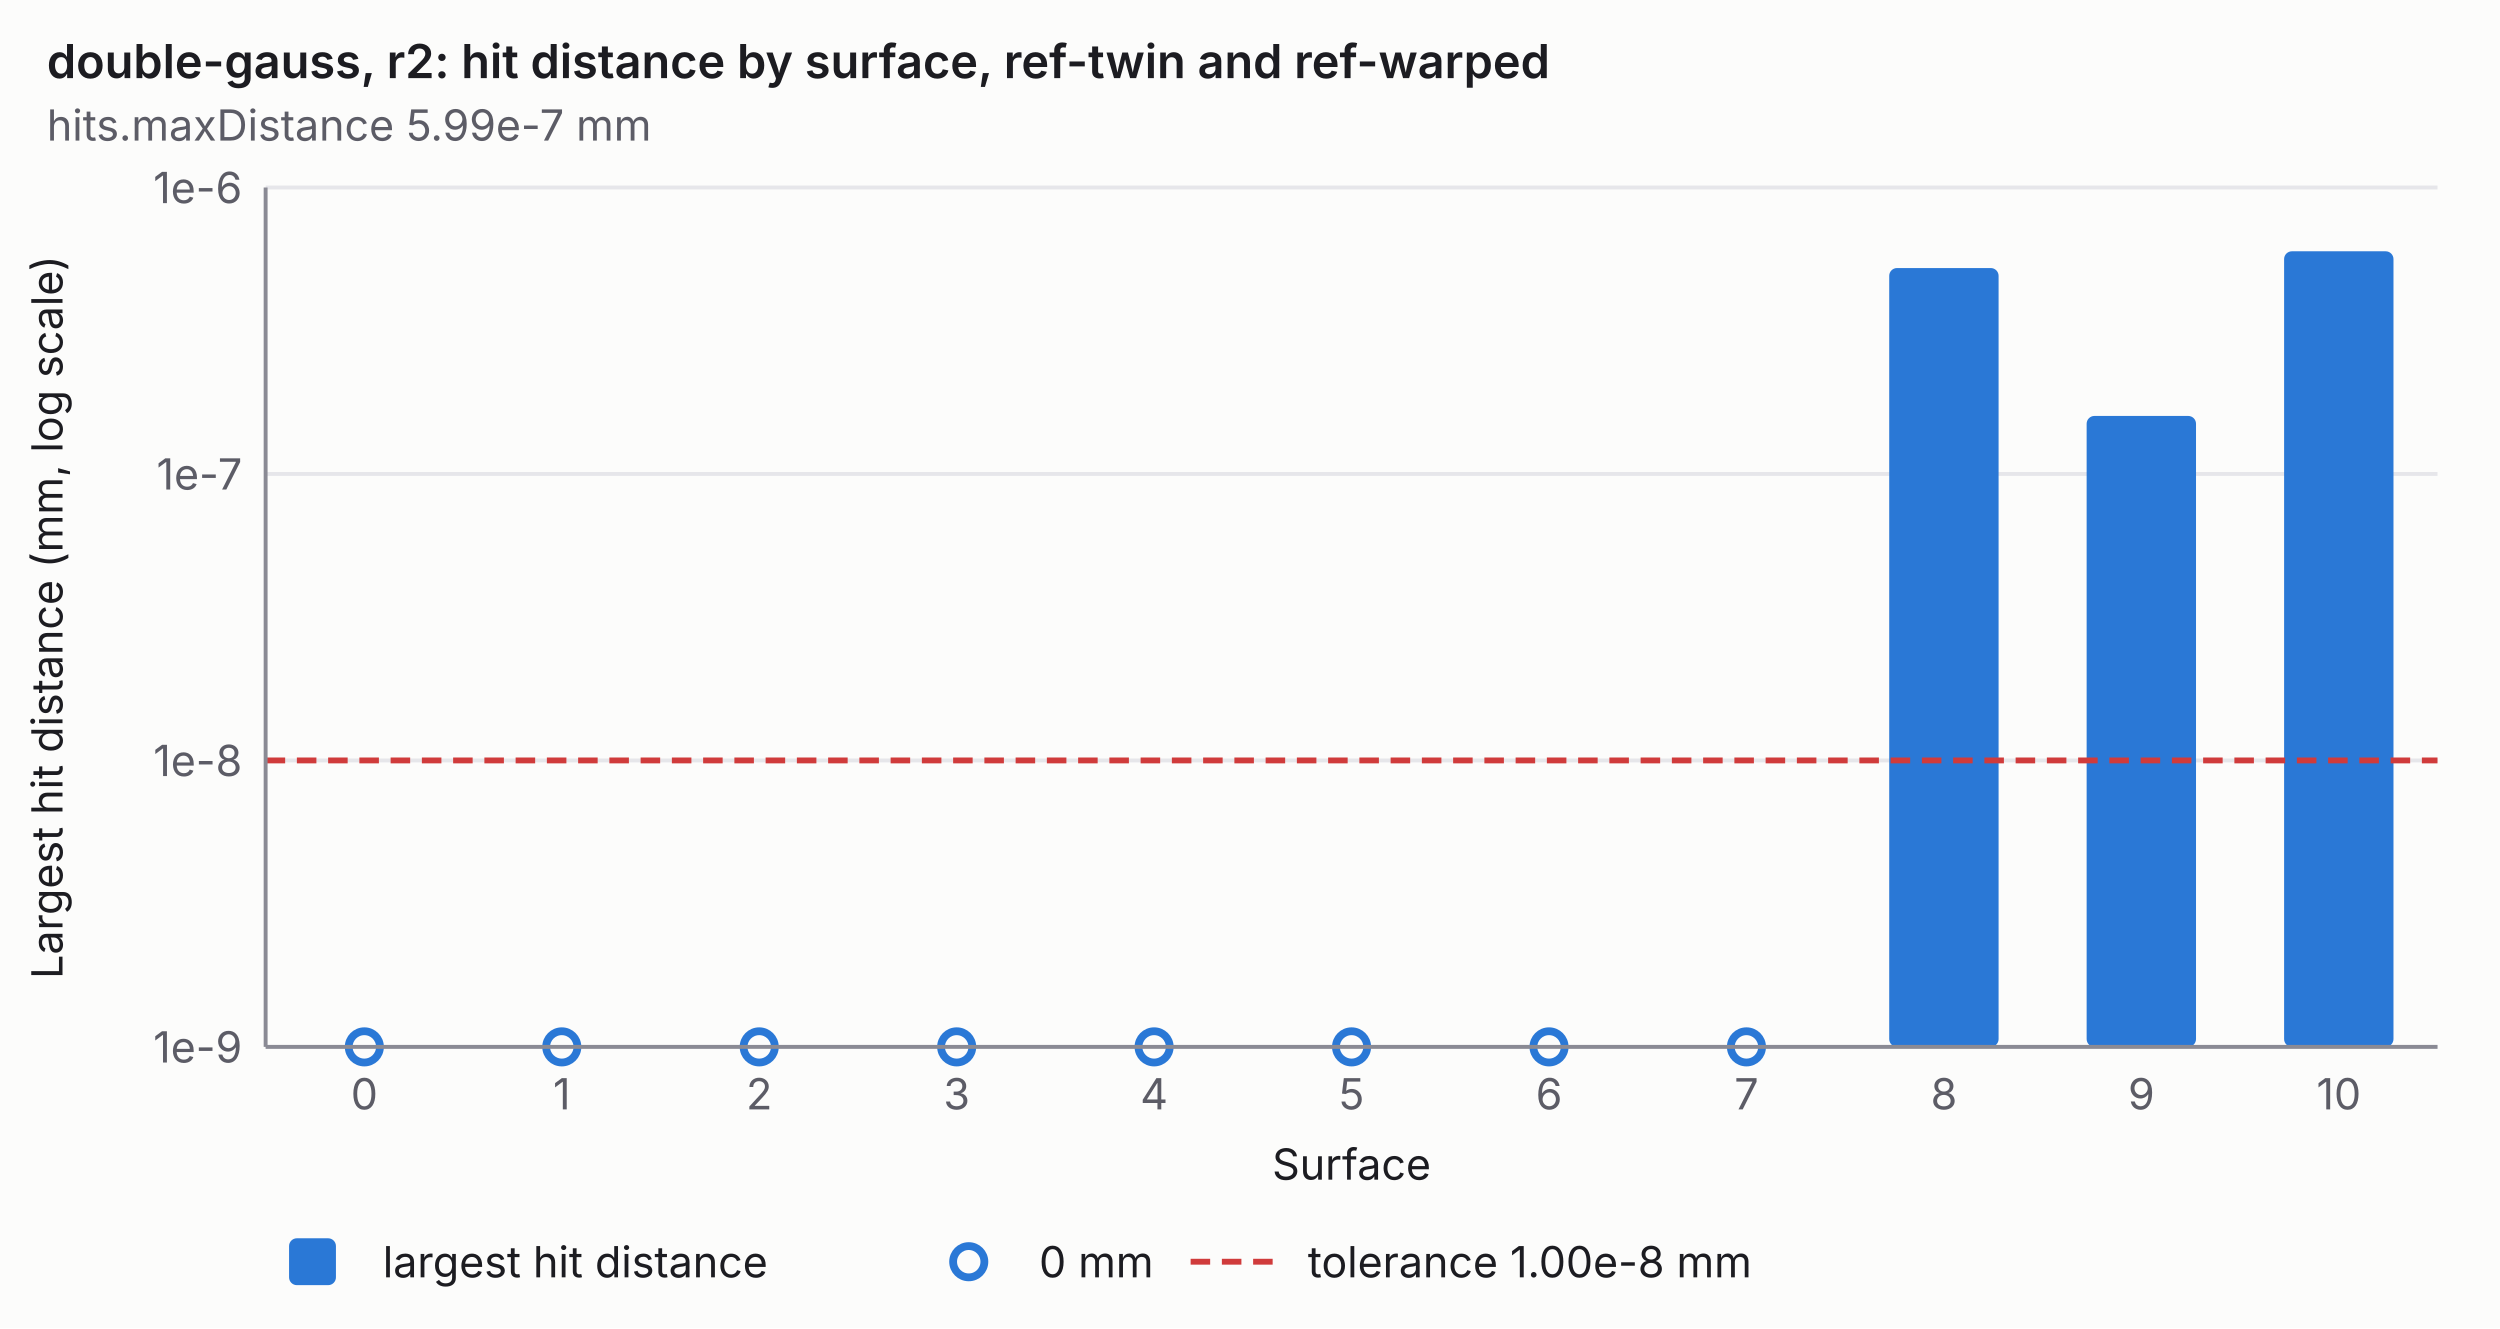
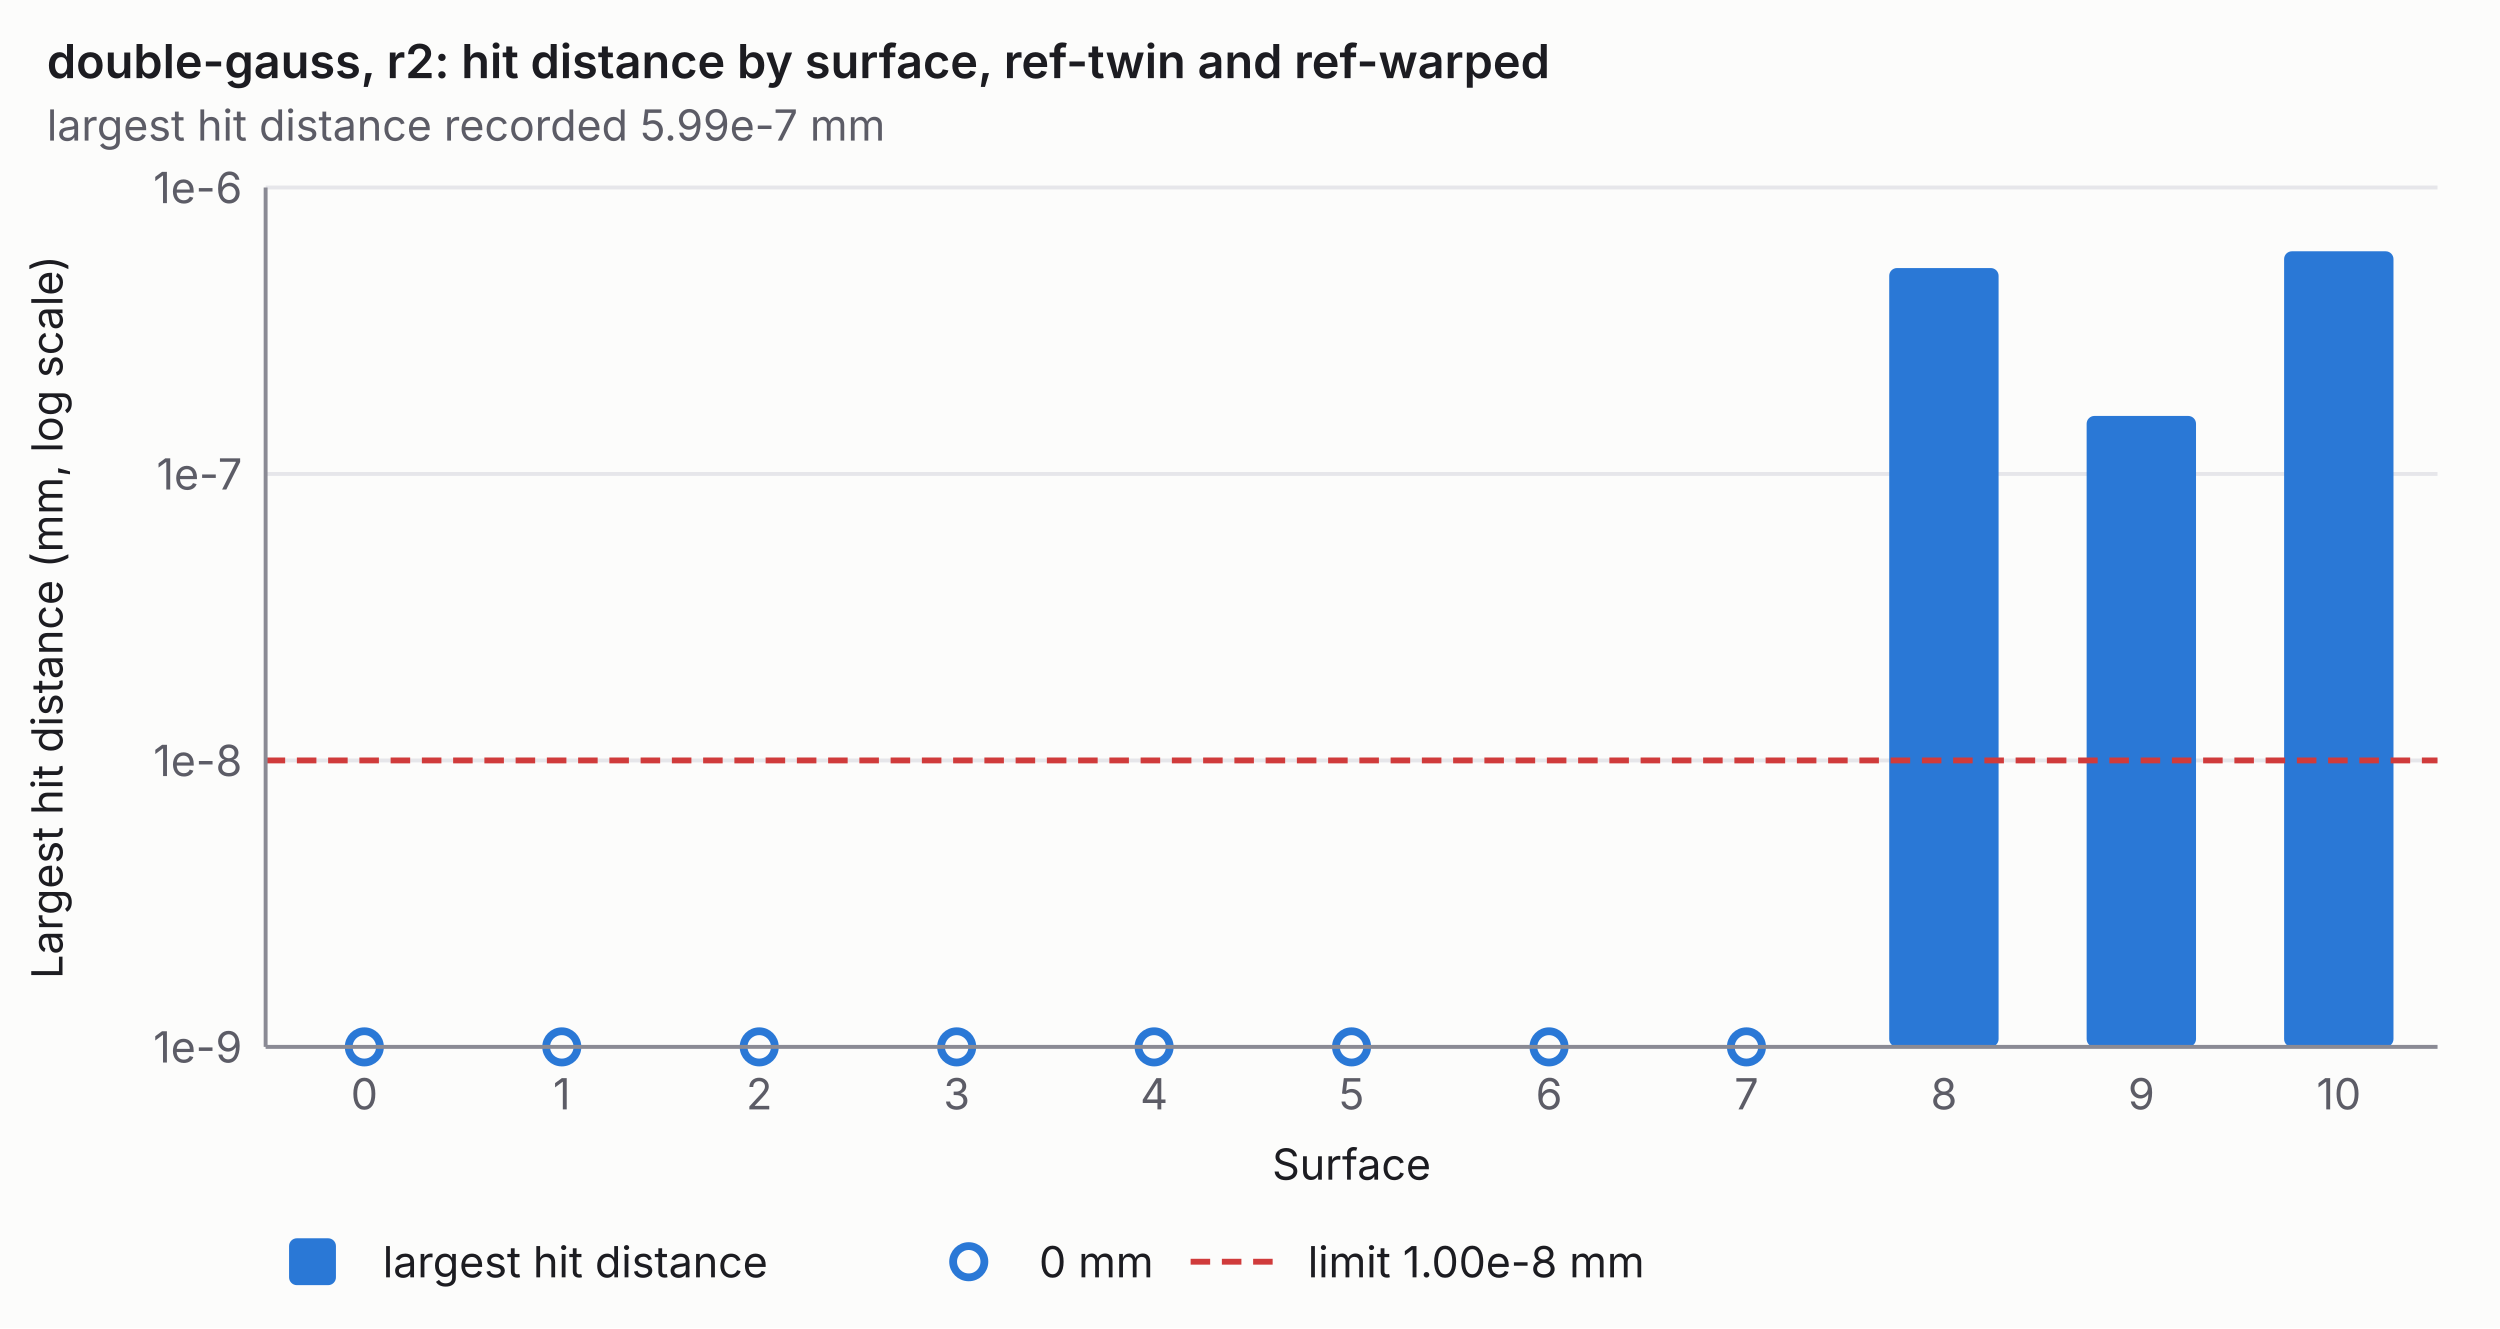
<svg xmlns="http://www.w3.org/2000/svg" class="lvc" width="640" height="340" viewBox="0 0 640 340" role="img">
  <style>.lvc{font:11px system-ui,-apple-system,'Segoe UI',sans-serif}
.lvc .bg{fill:#fcfcfb}
.lvc text{fill:#1c1c21}
.lvc text.muted{fill:#5c5c66}
.lvc text.head{font-weight:600;font-size:12px}
.lvc .grid{stroke:#e6e6ea;stroke-width:1}
.lvc .axis{stroke:#8a8a94;stroke-width:1}
.lvc .line{fill:none;stroke-width:2;stroke-linejoin:round;stroke-linecap:round}
.lvc .dash{stroke-dasharray:6 4}
.lvc .dot{stroke:#fcfcfb;stroke-width:1.5}
.lvc .band{fill:#eda100;fill-opacity:.16;stroke:#c98500;stroke-width:1;stroke-dasharray:2 3}
.lvc .zeroline{stroke:#5c5c66;stroke-width:1}
.lvc .gate{stroke:#d03b3b;stroke-width:1.5;stroke-dasharray:5 3;fill:none}
.lvc .bar{fill:#2a78d6}
.lvc .ring{fill:#fcfcfb;stroke:#2a78d6;stroke-width:2}
.lvc .none{stroke:#8a8a94;stroke-width:2}
.lvc .cell{stroke:#fcfcfb;stroke-width:2}
.lvc .cell.empty{fill:#f4f4f6}
.lvc text.vt{font-weight:600;text-anchor:middle}
.lvc .s0{stroke:#2a78d6}
.lvc .dot.s0{fill:#2a78d6}
.lvc .s1{stroke:#e2622d}
.lvc .dot.s1{fill:#e2622d}
.lvc .s2{stroke:#16996a}
.lvc .dot.s2{fill:#16996a}
.lvc .s3{stroke:#b47b00}
.lvc .dot.s3{fill:#b47b00}
.lvc .s4{stroke:#cf5f8e}
.lvc .dot.s4{fill:#cf5f8e}
.lvc .s5{stroke:#008300}
.lvc .dot.s5{fill:#008300}
.lvc .s6{stroke:#6250d6}
.lvc .dot.s6{fill:#6250d6}
.lvc .s7{stroke:#e34948}
.lvc .dot.s7{fill:#e34948}
.lvc .sx{stroke:#8a8a94}
.lvc .dot.sx{fill:#8a8a94}
.lvc .v-PASS{fill:#cdebcd}
.lvc text.t-PASS{fill:#0b3d0b}
.lvc .v-FLOOR{fill:#e3f2dc}
.lvc text.t-FLOOR{fill:#24451a}
.lvc .v-FAIL{fill:#f6cfcc}
.lvc text.t-FAIL{fill:#5c0f0b}
.lvc .v-ERROR{fill:#e9b7b3}
.lvc text.t-ERROR{fill:#4a0906}
.lvc .v-ATTENTION{fill:#fbe5ad}
.lvc text.t-ATTENTION{fill:#4a3600}
.lvc .v-RECORDED{fill:#e3e3ea}
.lvc text.t-RECORDED{fill:#2c2c33}
.lvc .v-UNSUPPORTED{fill:#ededf1}
.lvc text.t-UNSUPPORTED{fill:#45454e}
.lvc .v-BLOCKED{fill:#d9d9e1}
.lvc text.t-BLOCKED{fill:#2c2c33}
@media (prefers-color-scheme:dark){
.lvc .bg{fill:#1a1a19}
.lvc text{fill:#e7e7ec}
.lvc text.muted{fill:#a3a3ad}
.lvc .grid{stroke:#2e2e34}
.lvc .axis{stroke:#6b6b75}
.lvc .dot{stroke:#1a1a19}
.lvc .band{fill:#c98500;fill-opacity:.22;stroke:#eda100}
.lvc .zeroline{stroke:#a3a3ad}
.lvc .gate{stroke:#e66767}
.lvc .bar{fill:#3987e5}
.lvc .ring{fill:#1a1a19;stroke:#3987e5}
.lvc .none{stroke:#6b6b75}
.lvc .cell{stroke:#1a1a19}
.lvc .cell.empty{fill:#222226}
.lvc .s0{stroke:#3987e5}
.lvc .dot.s0{fill:#3987e5}
.lvc .s1{stroke:#d95926}
.lvc .dot.s1{fill:#d95926}
.lvc .s2{stroke:#199e70}
.lvc .dot.s2{fill:#199e70}
.lvc .s3{stroke:#c98500}
.lvc .dot.s3{fill:#c98500}
.lvc .s4{stroke:#d55181}
.lvc .dot.s4{fill:#d55181}
.lvc .s5{stroke:#008300}
.lvc .dot.s5{fill:#008300}
.lvc .s6{stroke:#9085e9}
.lvc .dot.s6{fill:#9085e9}
.lvc .s7{stroke:#e66767}
.lvc .dot.s7{fill:#e66767}
.lvc .sx{stroke:#6b6b75}
.lvc .dot.sx{fill:#6b6b75}
.lvc .v-PASS{fill:#1d4a22}
.lvc text.t-PASS{fill:#d9f2d9}
.lvc .v-FLOOR{fill:#2b4223}
.lvc text.t-FLOOR{fill:#e1efdb}
.lvc .v-FAIL{fill:#5a1d1a}
.lvc text.t-FAIL{fill:#ffdcd8}
.lvc .v-ERROR{fill:#6b2420}
.lvc text.t-ERROR{fill:#ffe3e0}
.lvc .v-ATTENTION{fill:#56420a}
.lvc text.t-ATTENTION{fill:#fbeac0}
.lvc .v-RECORDED{fill:#34343c}
.lvc text.t-RECORDED{fill:#e4e4ea}
.lvc .v-UNSUPPORTED{fill:#2a2a31}
.lvc text.t-UNSUPPORTED{fill:#c8c8d0}
.lvc .v-BLOCKED{fill:#3d3d46}
.lvc text.t-BLOCKED{fill:#e4e4ea}
}</style>
  <rect class="bg" x="0" y="0" width="640" height="340" />
  <text x="12" y="20" class="head">double-gauss, r2: hit distance by surface, ref-twin and ref-warped</text>
  <line class="grid" x1="68" y1="268" x2="624" y2="268" />
  <text x="62" y="272" class="muted" text-anchor="end">1e-9</text>
  <line class="grid" x1="68" y1="194.67" x2="624" y2="194.67" />
  <text x="62" y="198.67" class="muted" text-anchor="end">1e-8</text>
  <line class="grid" x1="68" y1="121.33" x2="624" y2="121.33" />
  <text x="62" y="125.33" class="muted" text-anchor="end">1e-7</text>
  <line class="grid" x1="68" y1="48" x2="624" y2="48" />
  <text x="62" y="52" class="muted" text-anchor="end">1e-6</text>
  <circle class="ring" cx="93.27" cy="268" r="4" />
  <text x="93.27" y="284" class="muted" text-anchor="middle">0</text>
  <circle class="ring" cx="143.82" cy="268" r="4" />
  <text x="143.82" y="284" class="muted" text-anchor="middle">1</text>
  <circle class="ring" cx="194.36" cy="268" r="4" />
  <text x="194.36" y="284" class="muted" text-anchor="middle">2</text>
  <circle class="ring" cx="244.91" cy="268" r="4" />
  <text x="244.91" y="284" class="muted" text-anchor="middle">3</text>
  <circle class="ring" cx="295.45" cy="268" r="4" />
  <text x="295.45" y="284" class="muted" text-anchor="middle">4</text>
  <circle class="ring" cx="346" cy="268" r="4" />
  <text x="346" y="284" class="muted" text-anchor="middle">5</text>
  <circle class="ring" cx="396.55" cy="268" r="4" />
  <text x="396.55" y="284" class="muted" text-anchor="middle">6</text>
  <circle class="ring" cx="447.09" cy="268" r="4" />
  <text x="447.09" y="284" class="muted" text-anchor="middle">7</text>
  <rect class="bar" x="483.64" y="68.62" width="28" height="199.38" rx="2" />
  <text x="497.64" y="284" class="muted" text-anchor="middle">8</text>
  <rect class="bar" x="534.18" y="106.48" width="28" height="161.52" rx="2" />
  <text x="548.18" y="284" class="muted" text-anchor="middle">9</text>
  <rect class="bar" x="584.73" y="64.33" width="28" height="203.67" rx="2" />
  <text x="598.73" y="284" class="muted" text-anchor="middle">10</text>
  <line class="gate" x1="68" y1="194.67" x2="624" y2="194.67" />
  <line class="axis" x1="68" y1="268" x2="624" y2="268" />
  <line class="axis" x1="68" y1="48" x2="68" y2="268" />
  <text x="346" y="302" text-anchor="middle">Surface</text>
  <text x="16" y="158" text-anchor="middle" transform="rotate(-90 16 158)">Largest hit distance (mm, log scale)</text>
  <g>
    <rect class="bar" x="74" y="317" width="12" height="12" rx="2" />
    <text x="98" y="327">largest hit distance</text>
  </g>
  <g>
    <circle class="ring" cx="248" cy="323" r="4" />
    <text x="266" y="327">0 mm</text>
  </g>
  <g>
    <line class="gate" x1="304.8" y1="323" x2="328.8" y2="323" />
-     <text x="334.8" y="327">tolerance 1.00e-8 mm</text>
+     <text x="334.8" y="327">limit 1.00e-8 mm</text>
  </g>
  <g>
-     <text x="12" y="36" class="muted">hits.maxDistance 5.99e-7 mm</text>
+     <text x="12" y="36" class="muted">largest hit distance recorded 5.99e-7 mm</text>
  </g>
</svg>
